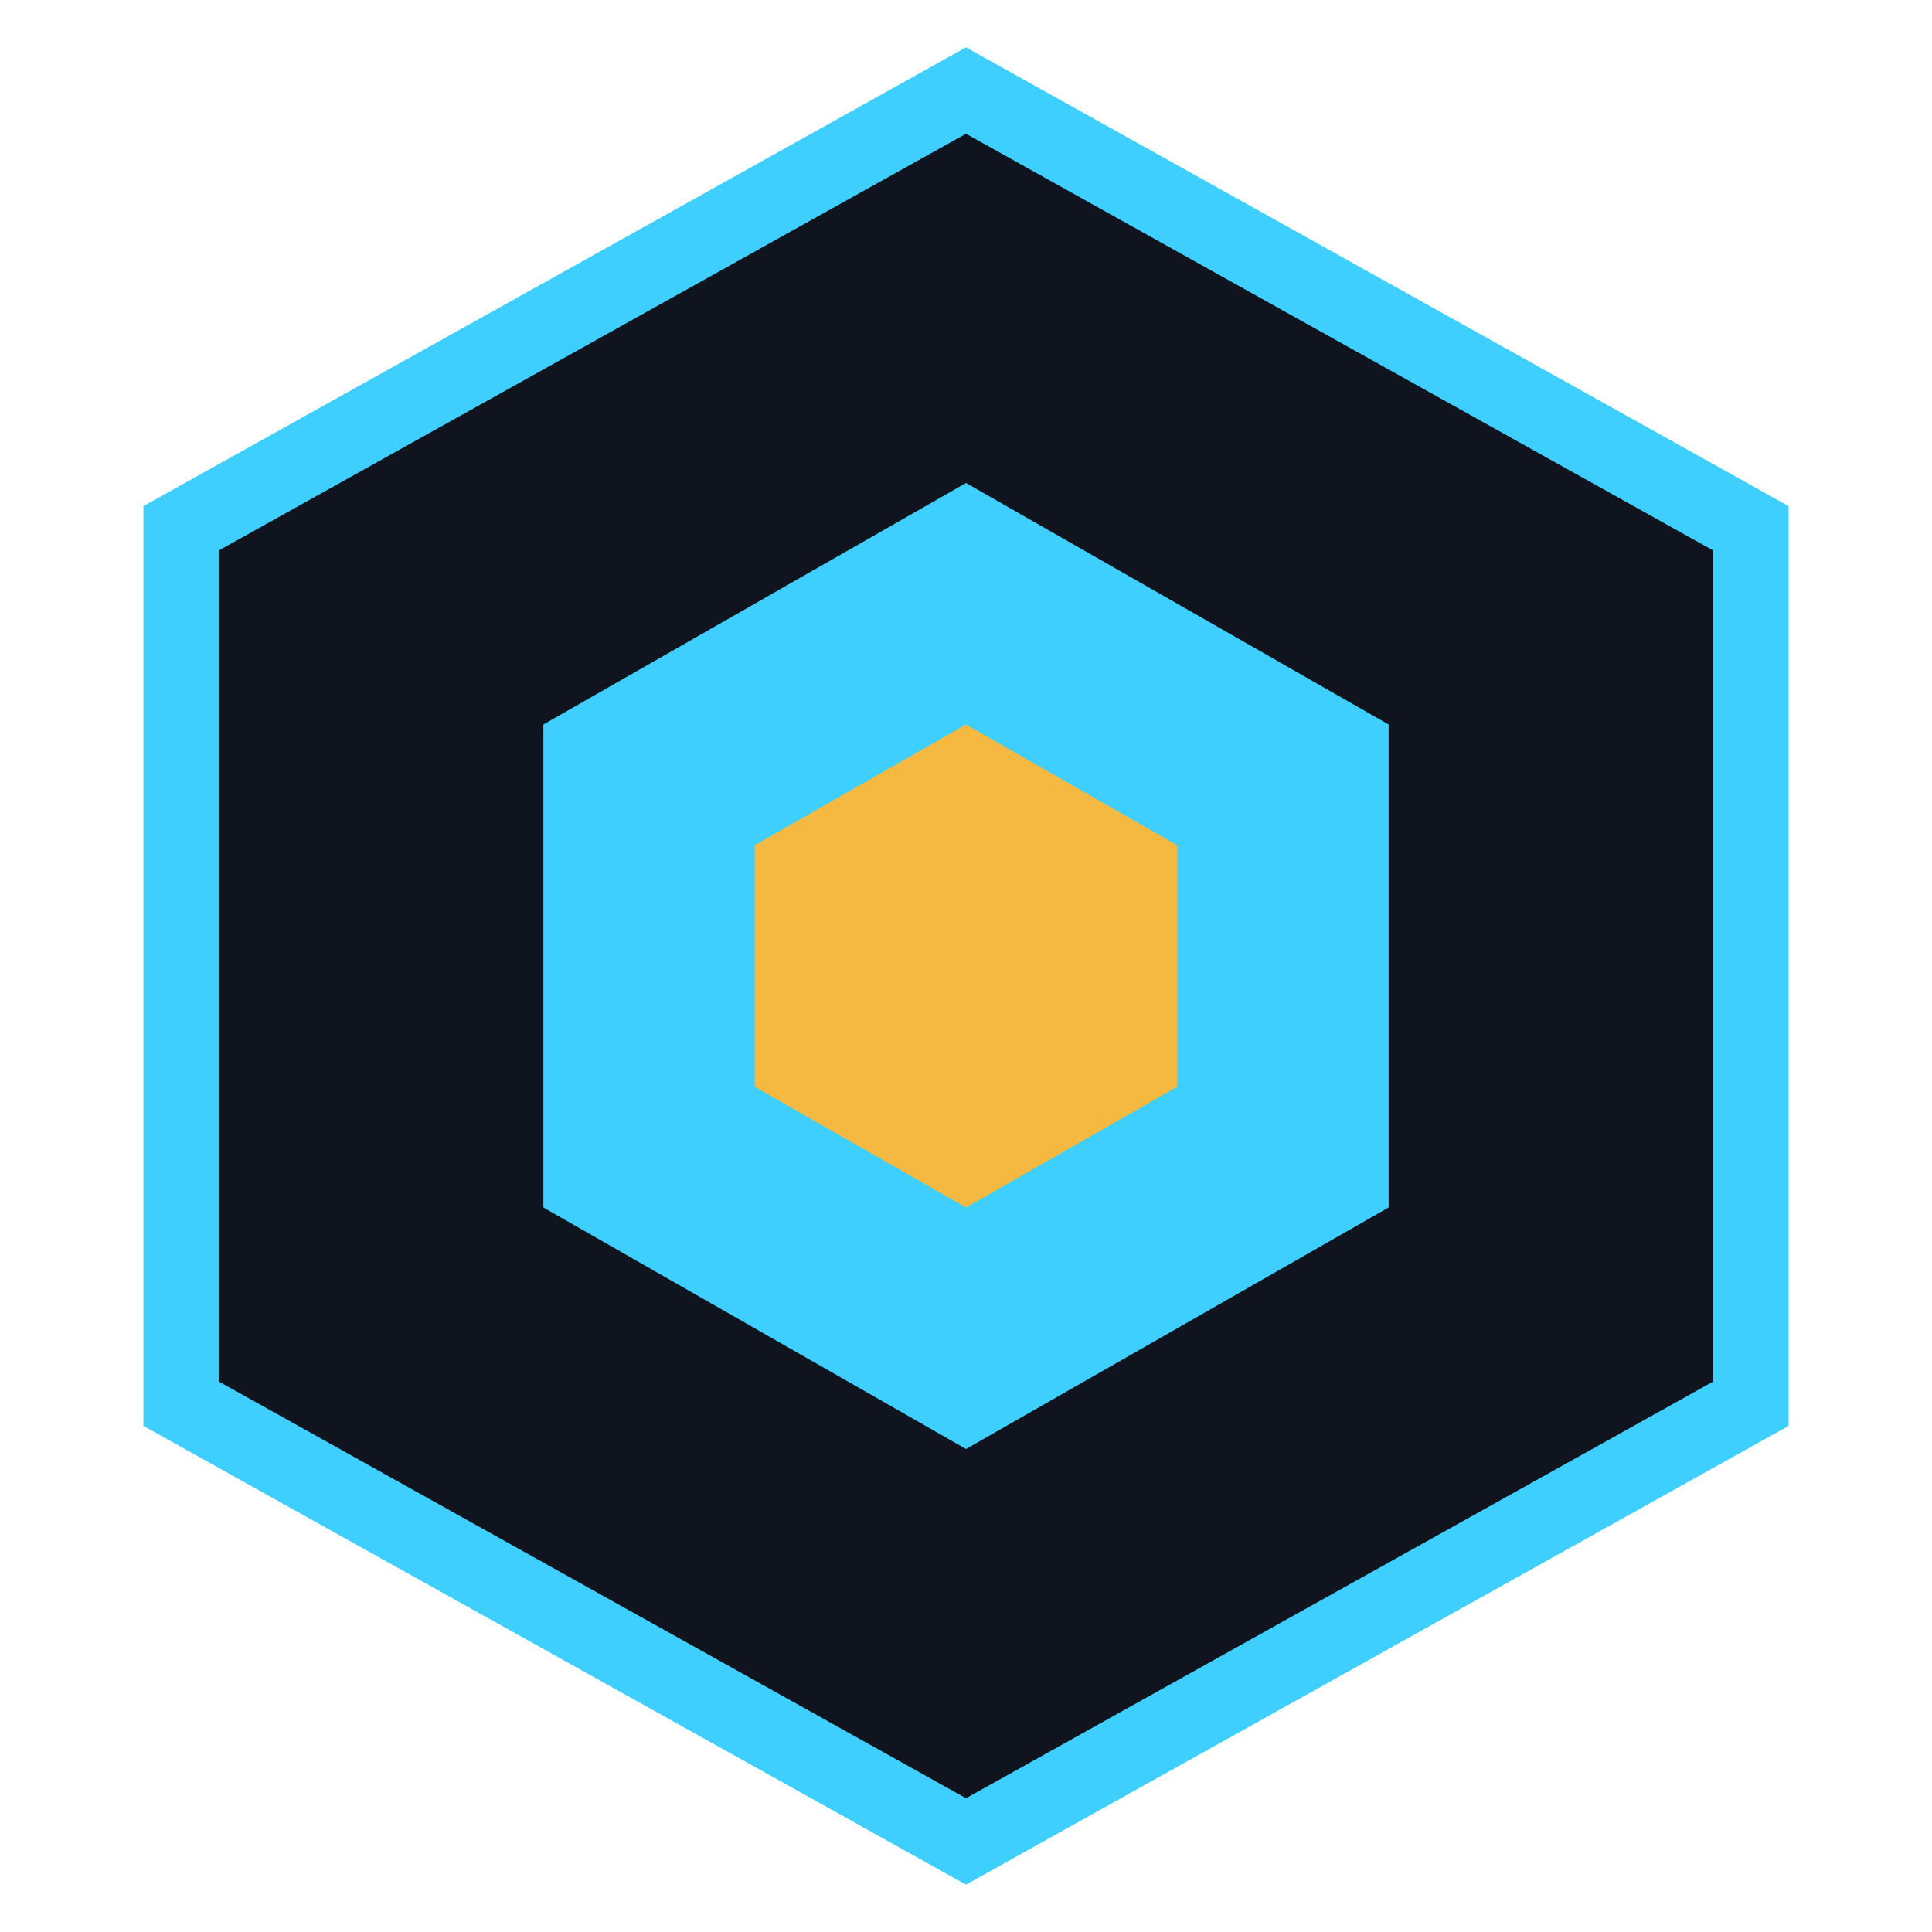
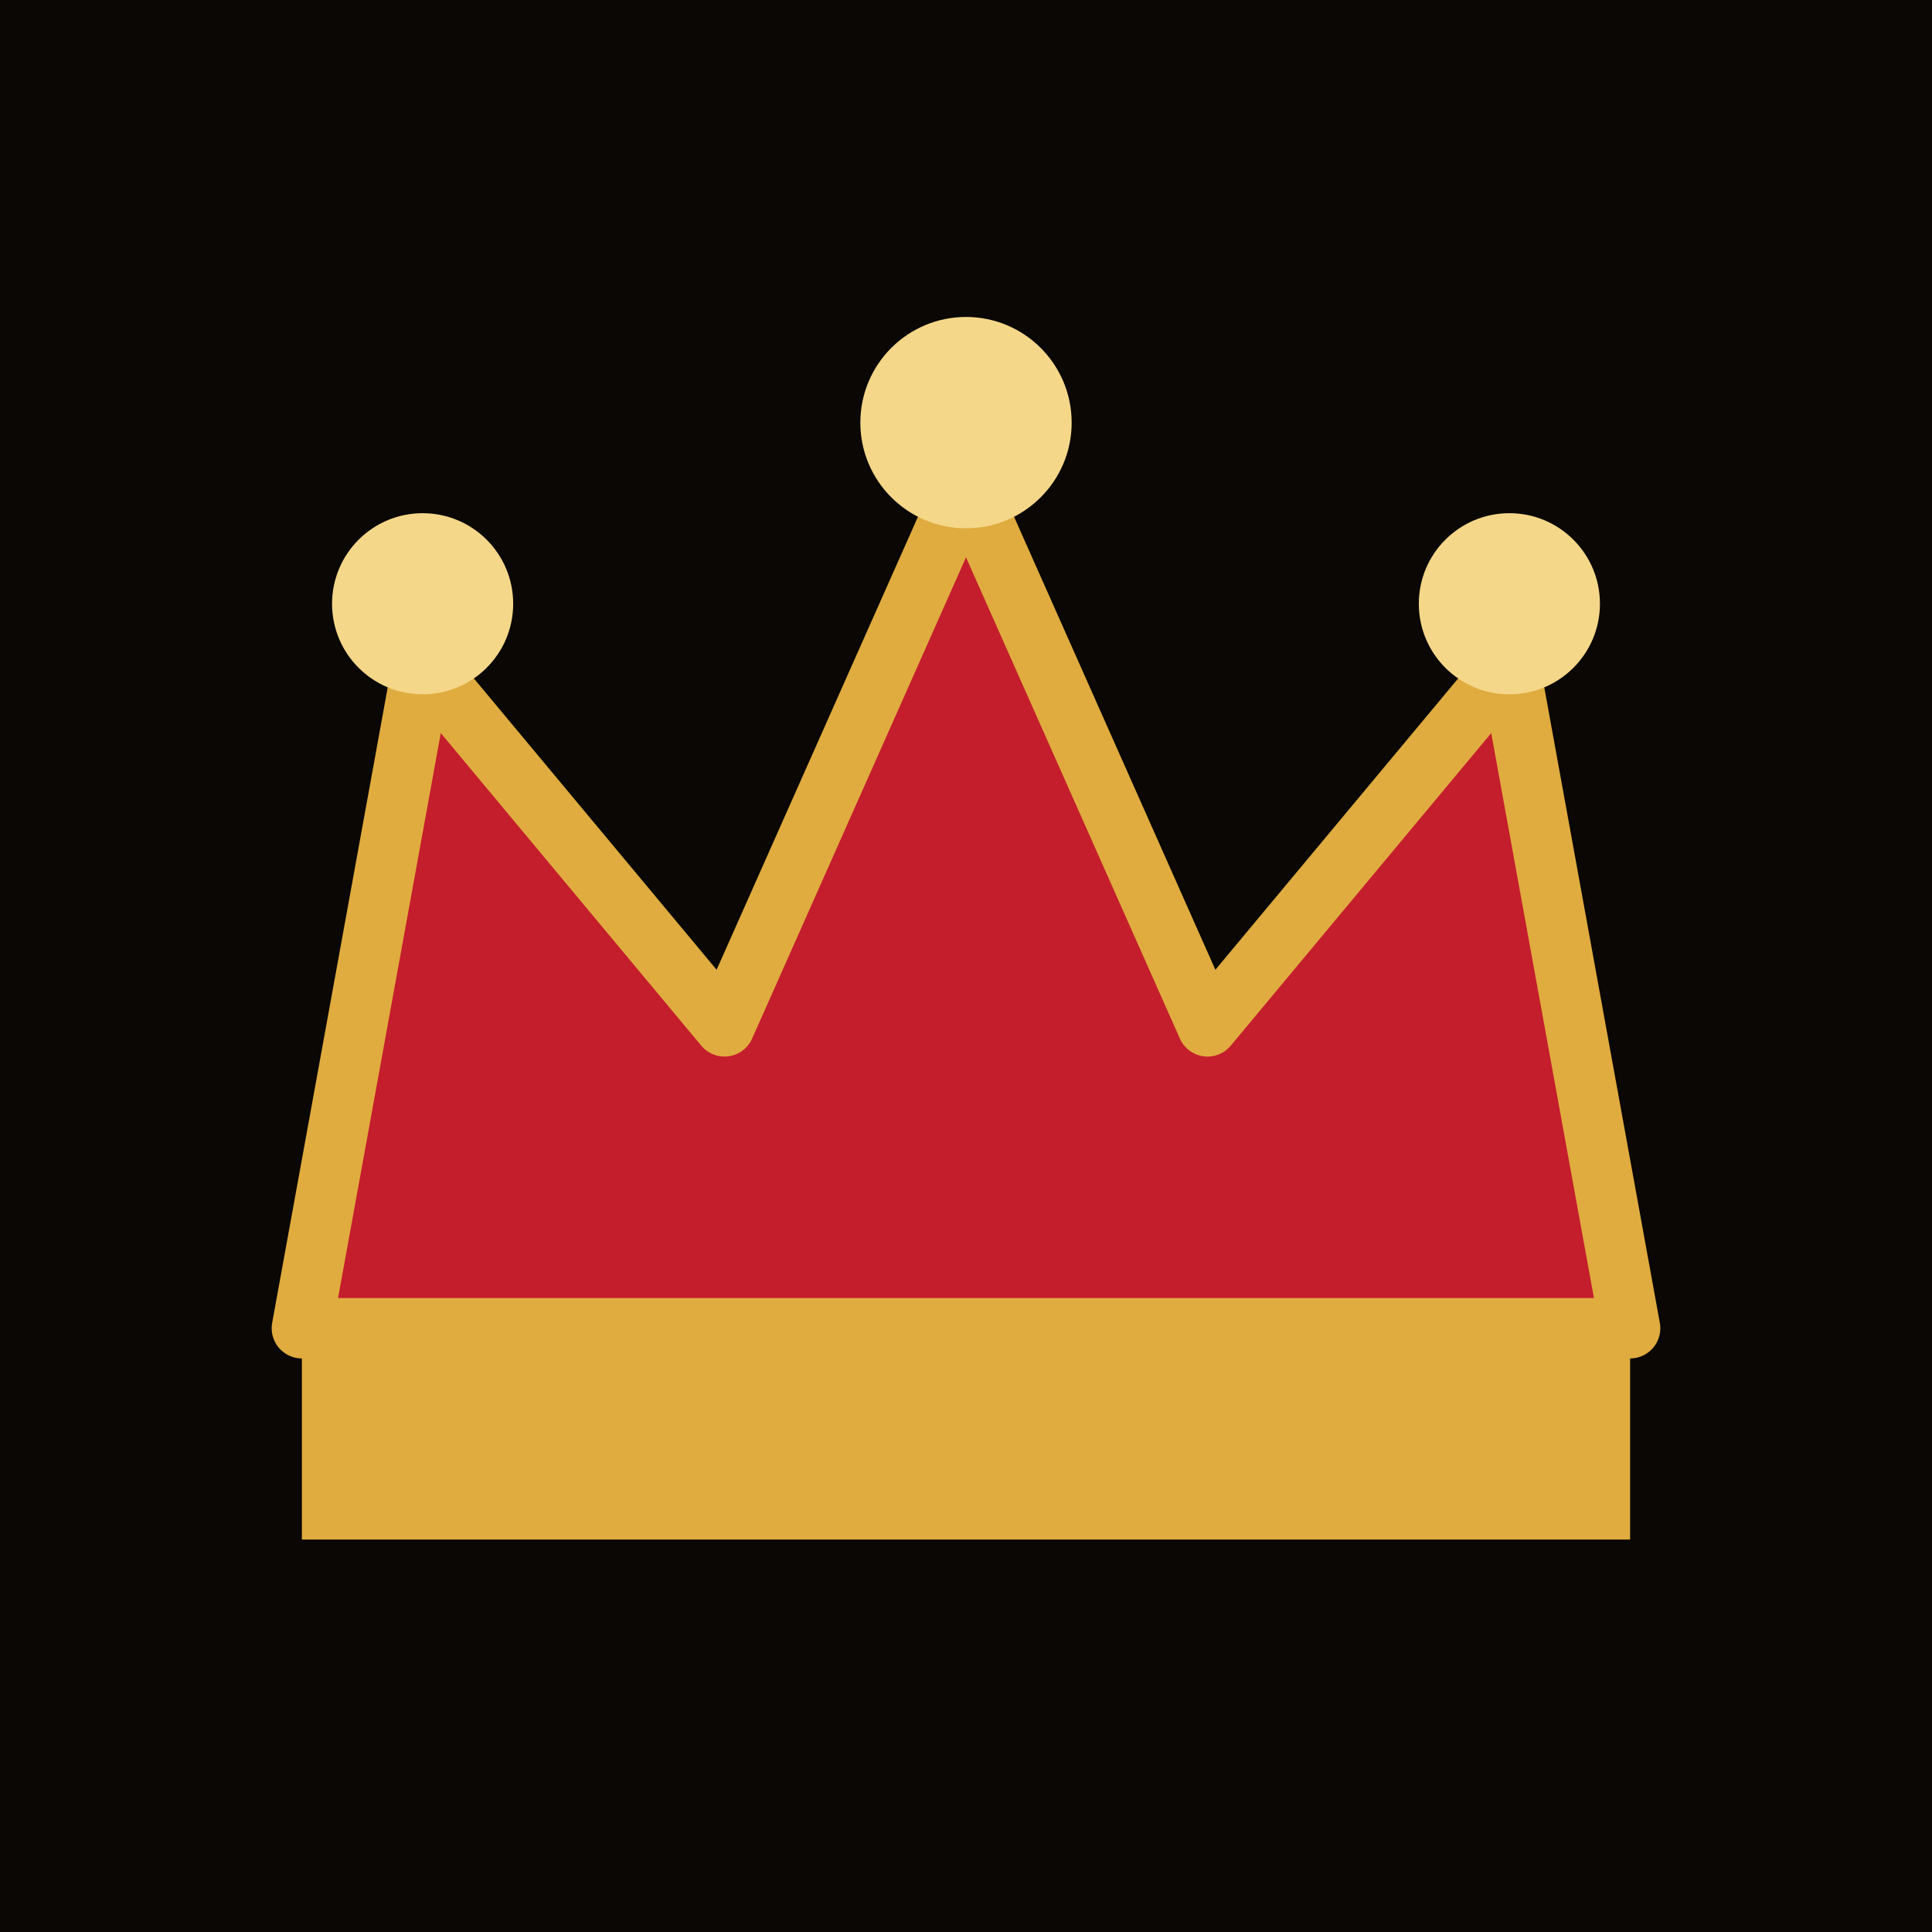
<svg xmlns="http://www.w3.org/2000/svg" viewBox="0 0 64 64">
-   <polygon points="32,3 58,17.5 58,46.5 32,61 6,46.5 6,17.5" fill="#10141f" stroke="#3ecfff" stroke-width="2.5" />
-   <polygon points="32,16 46,24 46,40 32,48 18,40 18,24" fill="#3ecfff" />
-   <polygon points="32,24 39,28 39,36 32,40 25,36 25,28" fill="#f5b942" />
+   <rect width="64" height="64" fill="#0a0705" />
+   <path d="M10 44 L14 22 L24 34 L32 16 L40 34 L50 22 L54 44 Z" fill="#c41e2c" stroke="#e0ac3f" stroke-width="2" stroke-linejoin="round" />
+   <rect x="10" y="44" width="44" height="7" fill="#e0ac3f" />
+   <circle cx="14" cy="20" r="3" fill="#f5d789" />
+   <circle cx="32" cy="14" r="3.5" fill="#f5d789" />
+   <circle cx="50" cy="20" r="3" fill="#f5d789" />
</svg>
